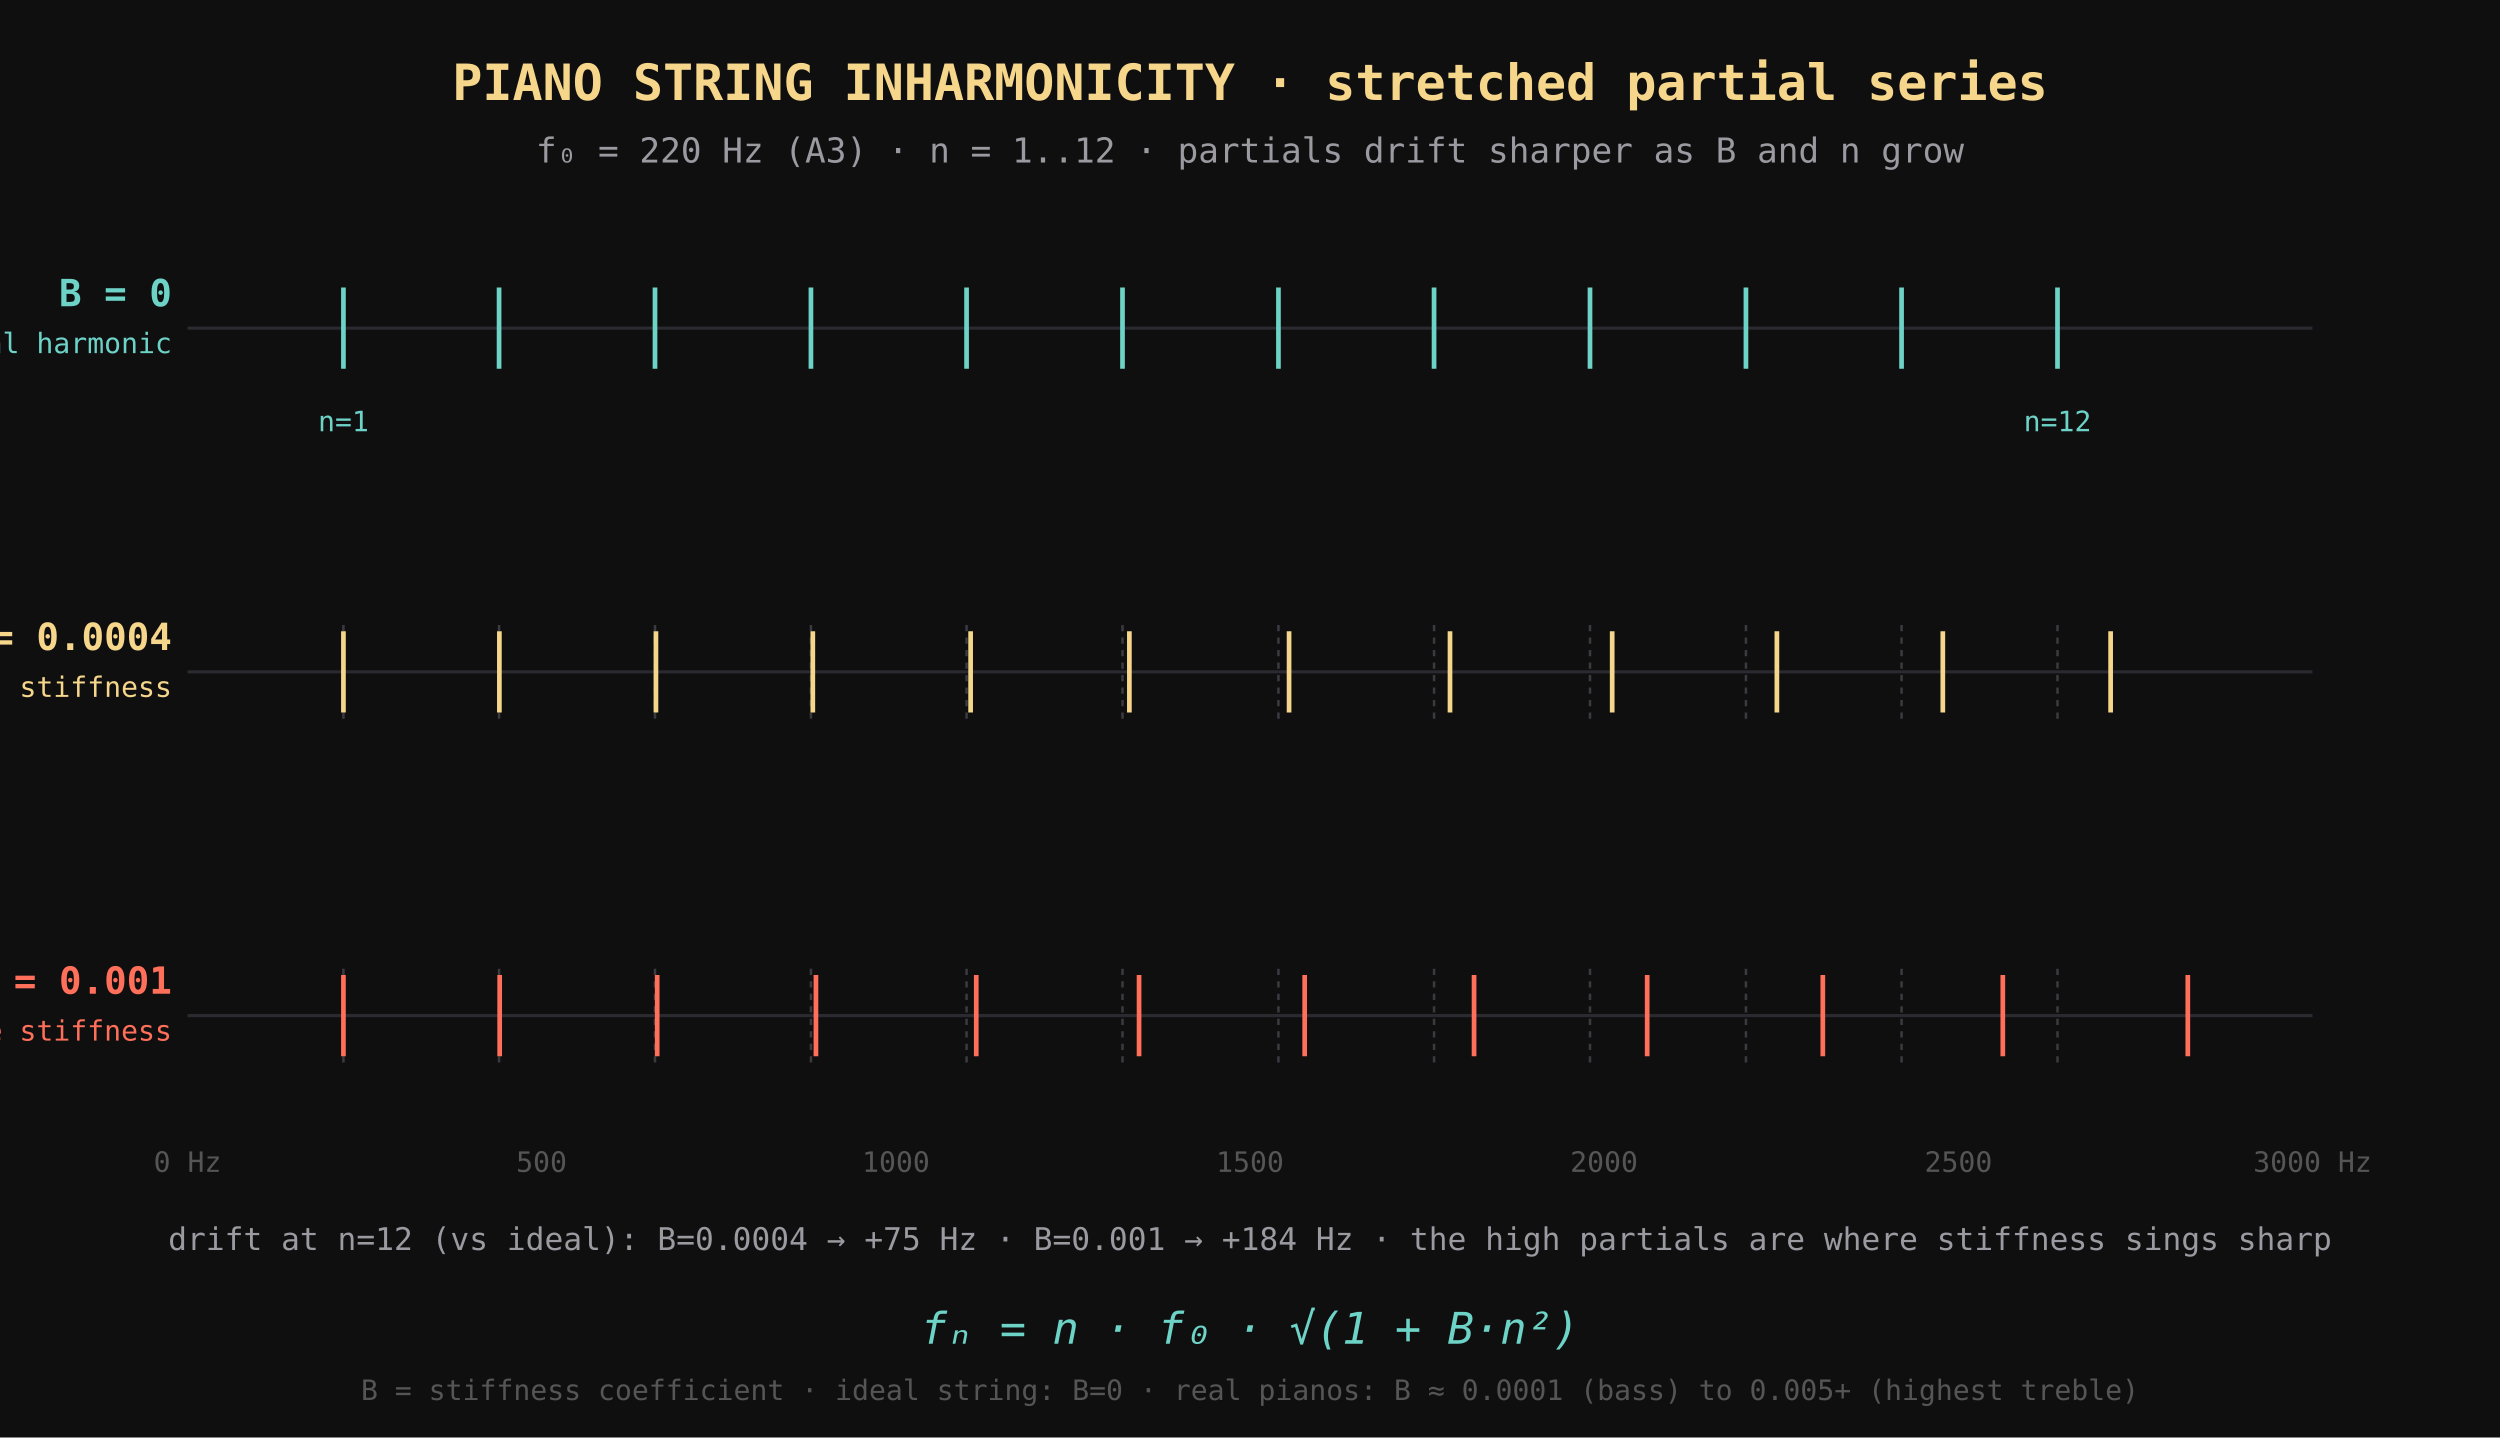
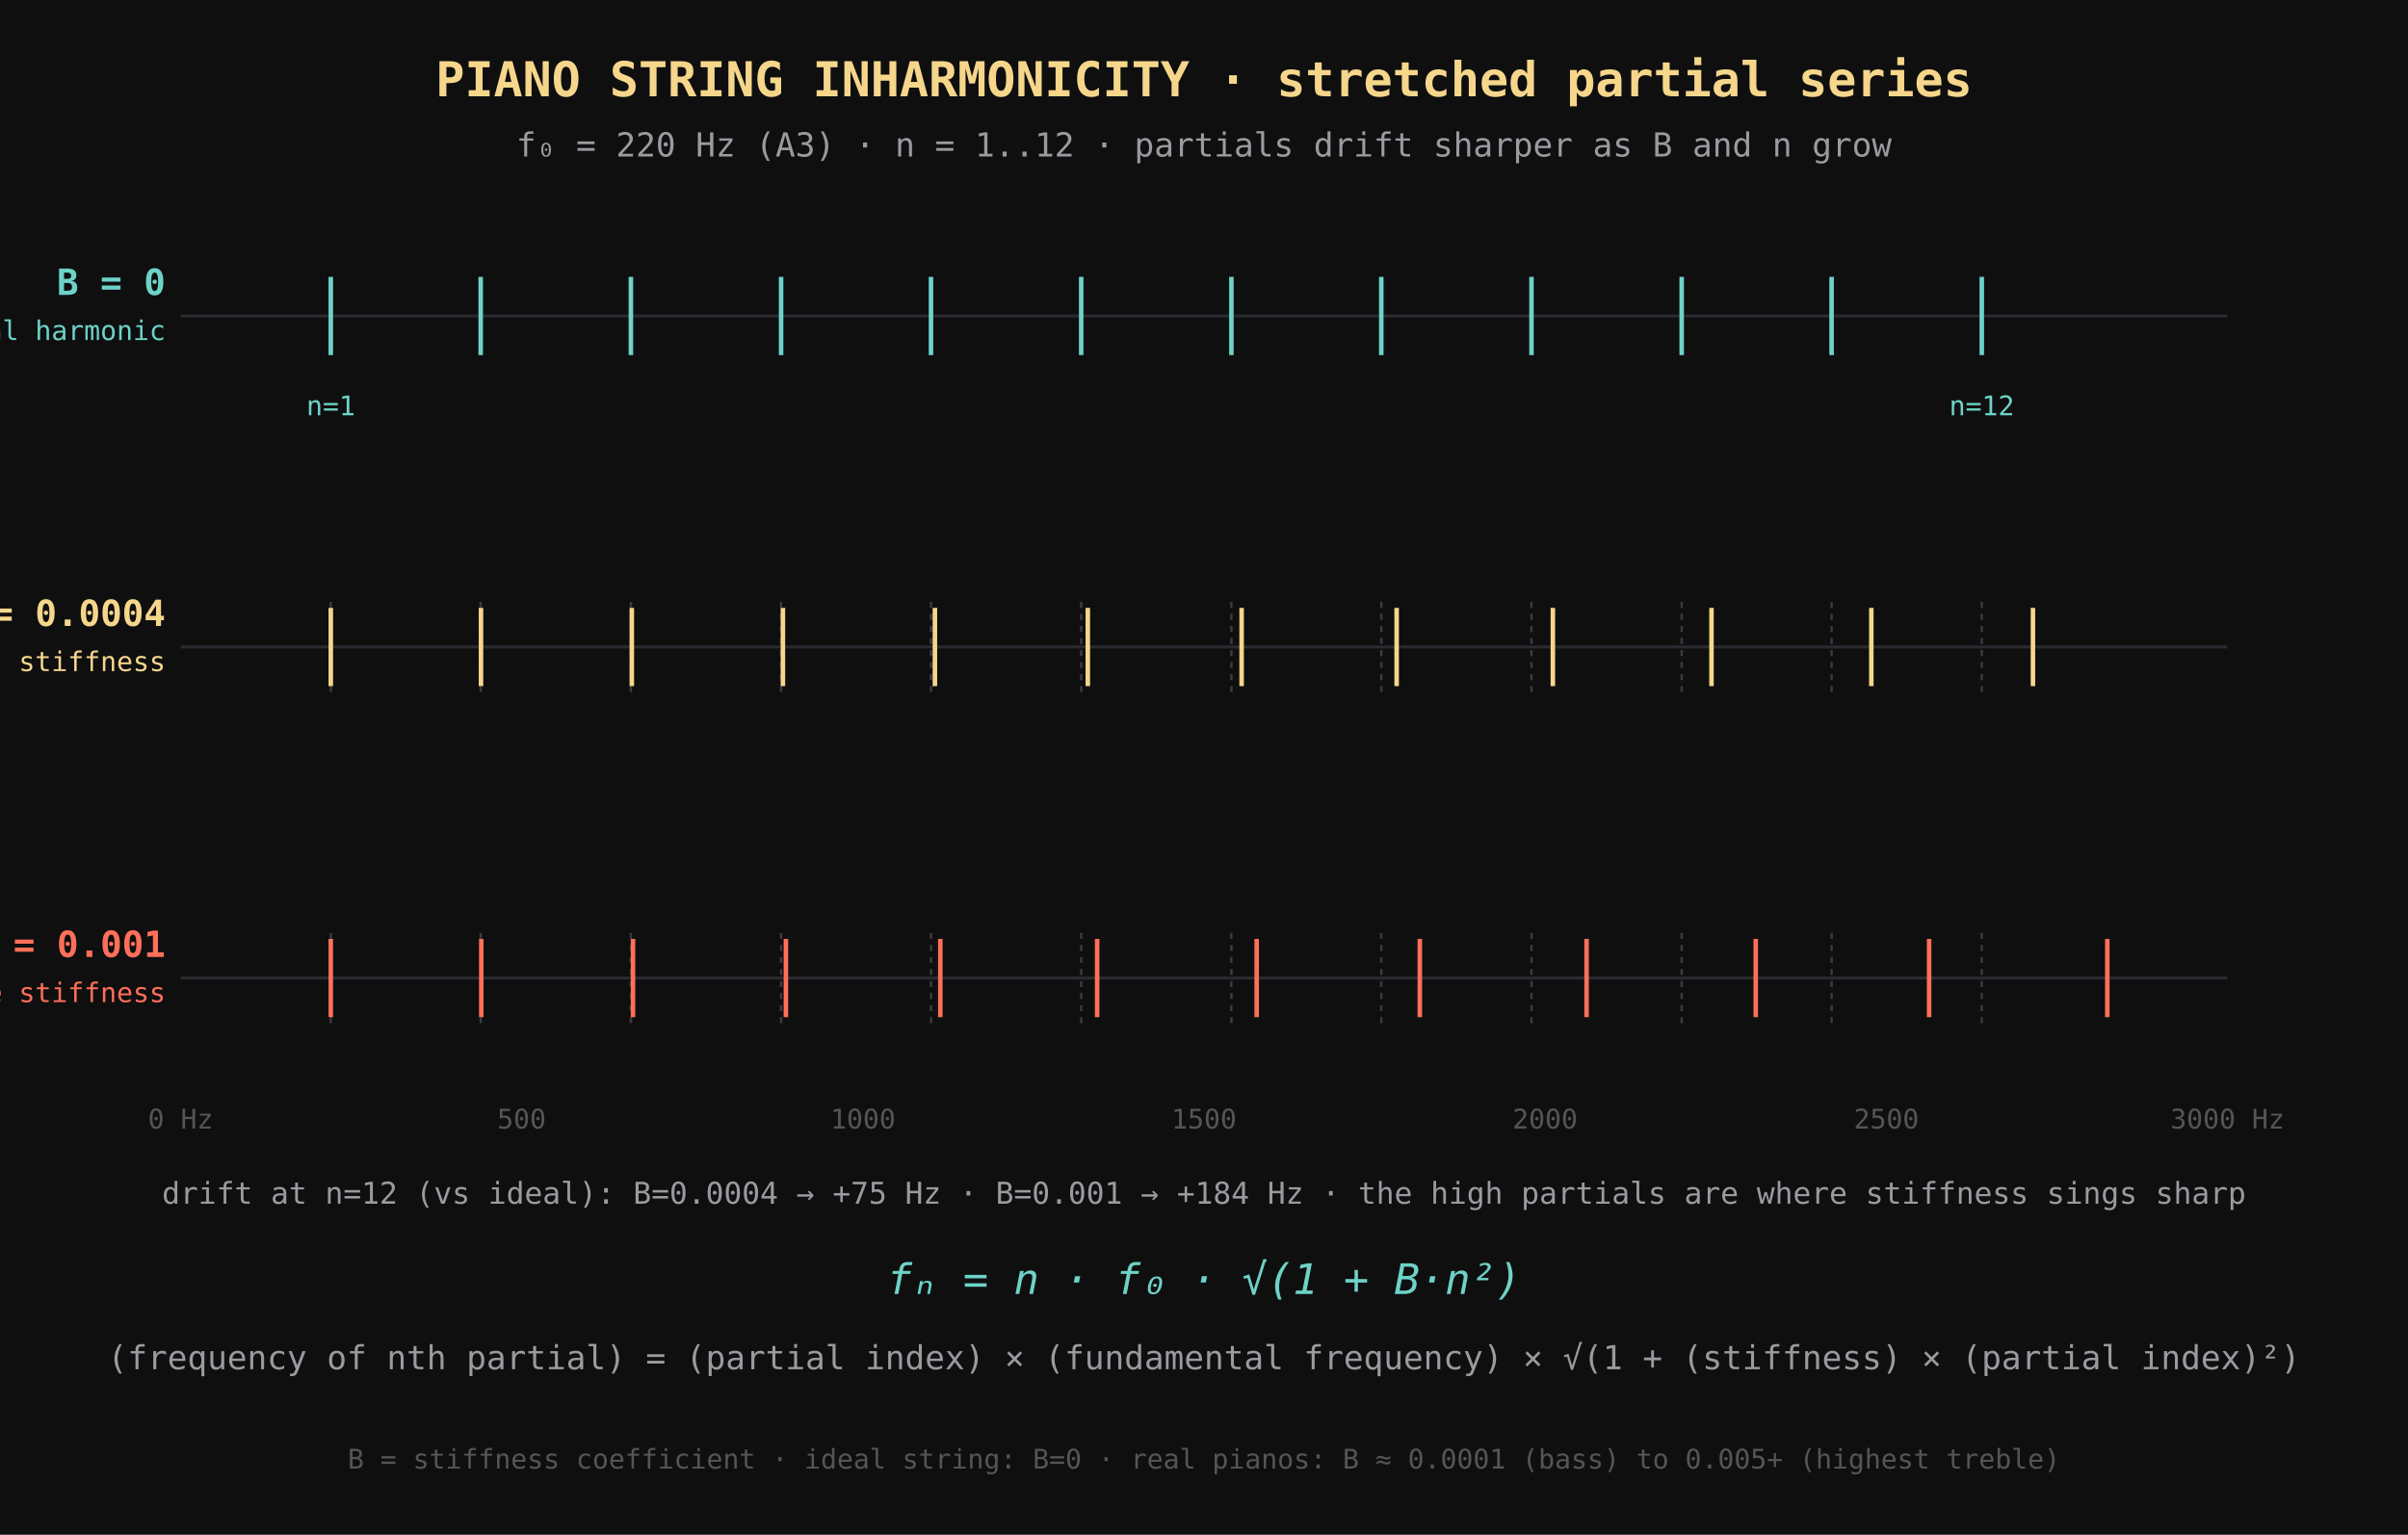
- <svg xmlns="http://www.w3.org/2000/svg" viewBox="0 0 800 460" font-family="ui-monospace, SF Mono, monospace">
-   <rect width="800" height="460" fill="#0f0f10" />
+ <svg xmlns="http://www.w3.org/2000/svg" viewBox="0 0 800 510" font-family="ui-monospace, SF Mono, monospace">
+   <rect width="800" height="510" fill="#0f0f10" />
  <text x="400" y="32" fill="#f5d68b" font-size="16" font-weight="700" text-anchor="middle">PIANO STRING INHARMONICITY · stretched partial series</text>
  <text x="400" y="52" fill="#9a9aa0" font-size="11" text-anchor="middle">f₀ = 220 Hz (A3) · n = 1..12 · partials drift sharper as B and n grow</text>
  <line x1="60" y1="105" x2="740" y2="105" stroke="#2a2a30" stroke-width="1" />
  <line x1="60" y1="215" x2="740" y2="215" stroke="#2a2a30" stroke-width="1" />
  <line x1="60" y1="325" x2="740" y2="325" stroke="#2a2a30" stroke-width="1" />
  <text x="55" y="98" fill="#6dd3c7" font-size="12" font-weight="700" text-anchor="end">B = 0</text>
  <text x="55" y="113" fill="#6dd3c7" font-size="9" text-anchor="end">ideal harmonic</text>
  <text x="55" y="208" fill="#f5d68b" font-size="12" font-weight="700" text-anchor="end">B = 0.0004</text>
  <text x="55" y="223" fill="#f5d68b" font-size="9" text-anchor="end">light stiffness</text>
  <text x="55" y="318" fill="#ff6f59" font-size="12" font-weight="700" text-anchor="end">B = 0.001</text>
  <text x="55" y="333" fill="#ff6f59" font-size="9" text-anchor="end">treble stiffness</text>
  <g stroke="#6dd3c7" stroke-width="1.5">
    <line x1="109.9" y1="92" x2="109.9" y2="118" />
    <line x1="159.7" y1="92" x2="159.7" y2="118" />
    <line x1="209.6" y1="92" x2="209.6" y2="118" />
    <line x1="259.5" y1="92" x2="259.5" y2="118" />
    <line x1="309.3" y1="92" x2="309.3" y2="118" />
    <line x1="359.2" y1="92" x2="359.2" y2="118" />
    <line x1="409.1" y1="92" x2="409.1" y2="118" />
    <line x1="458.9" y1="92" x2="458.9" y2="118" />
    <line x1="508.8" y1="92" x2="508.8" y2="118" />
    <line x1="558.7" y1="92" x2="558.7" y2="118" />
    <line x1="608.5" y1="92" x2="608.5" y2="118" />
    <line x1="658.4" y1="92" x2="658.4" y2="118" />
  </g>
  <text x="109.9" y="138" fill="#6dd3c7" font-size="9" text-anchor="middle">n=1</text>
  <text x="658.4" y="138" fill="#6dd3c7" font-size="9" text-anchor="middle">n=12</text>
  <g stroke="#3a3a40" stroke-width="0.8" stroke-dasharray="2 2">
    <line x1="109.9" y1="200" x2="109.9" y2="230" />
    <line x1="159.7" y1="200" x2="159.7" y2="230" />
    <line x1="209.6" y1="200" x2="209.6" y2="230" />
    <line x1="259.5" y1="200" x2="259.5" y2="230" />
    <line x1="309.3" y1="200" x2="309.3" y2="230" />
    <line x1="359.2" y1="200" x2="359.2" y2="230" />
    <line x1="409.1" y1="200" x2="409.1" y2="230" />
    <line x1="458.9" y1="200" x2="458.9" y2="230" />
    <line x1="508.8" y1="200" x2="508.8" y2="230" />
    <line x1="558.7" y1="200" x2="558.7" y2="230" />
    <line x1="608.5" y1="200" x2="608.5" y2="230" />
    <line x1="658.4" y1="200" x2="658.4" y2="230" />
  </g>
  <g stroke="#f5d68b" stroke-width="1.5">
    <line x1="109.9" y1="202" x2="109.9" y2="228" />
    <line x1="159.8" y1="202" x2="159.8" y2="228" />
    <line x1="209.9" y1="202" x2="209.9" y2="228" />
    <line x1="260.1" y1="202" x2="260.1" y2="228" />
    <line x1="310.6" y1="202" x2="310.6" y2="228" />
    <line x1="361.4" y1="202" x2="361.4" y2="228" />
    <line x1="412.5" y1="202" x2="412.5" y2="228" />
    <line x1="464.0" y1="202" x2="464.0" y2="228" />
    <line x1="515.9" y1="202" x2="515.9" y2="228" />
    <line x1="568.6" y1="202" x2="568.6" y2="228" />
    <line x1="621.7" y1="202" x2="621.7" y2="228" />
    <line x1="675.4" y1="202" x2="675.4" y2="228" />
  </g>
  <g stroke="#3a3a40" stroke-width="0.8" stroke-dasharray="2 2">
    <line x1="109.9" y1="310" x2="109.9" y2="340" />
    <line x1="159.7" y1="310" x2="159.7" y2="340" />
    <line x1="209.6" y1="310" x2="209.6" y2="340" />
    <line x1="259.5" y1="310" x2="259.5" y2="340" />
    <line x1="309.3" y1="310" x2="309.3" y2="340" />
    <line x1="359.2" y1="310" x2="359.2" y2="340" />
    <line x1="409.1" y1="310" x2="409.1" y2="340" />
    <line x1="458.9" y1="310" x2="458.9" y2="340" />
    <line x1="508.8" y1="310" x2="508.8" y2="340" />
    <line x1="558.7" y1="310" x2="558.7" y2="340" />
    <line x1="608.5" y1="310" x2="608.5" y2="340" />
    <line x1="658.4" y1="310" x2="658.4" y2="340" />
  </g>
  <g stroke="#ff6f59" stroke-width="1.5">
    <line x1="109.9" y1="312" x2="109.9" y2="338" />
    <line x1="159.9" y1="312" x2="159.9" y2="338" />
    <line x1="210.3" y1="312" x2="210.3" y2="338" />
    <line x1="261.1" y1="312" x2="261.1" y2="338" />
    <line x1="312.4" y1="312" x2="312.4" y2="338" />
    <line x1="364.5" y1="312" x2="364.5" y2="338" />
    <line x1="417.5" y1="312" x2="417.5" y2="338" />
    <line x1="471.7" y1="312" x2="471.7" y2="338" />
    <line x1="527.1" y1="312" x2="527.1" y2="338" />
    <line x1="583.3" y1="312" x2="583.3" y2="338" />
    <line x1="640.9" y1="312" x2="640.9" y2="338" />
    <line x1="700.1" y1="312" x2="700.1" y2="338" />
  </g>
  <text x="60" y="375" fill="#555" font-size="9" text-anchor="middle">0 Hz</text>
  <text x="173.3" y="375" fill="#555" font-size="9" text-anchor="middle">500</text>
  <text x="286.7" y="375" fill="#555" font-size="9" text-anchor="middle">1000</text>
  <text x="400" y="375" fill="#555" font-size="9" text-anchor="middle">1500</text>
  <text x="513.3" y="375" fill="#555" font-size="9" text-anchor="middle">2000</text>
  <text x="626.7" y="375" fill="#555" font-size="9" text-anchor="middle">2500</text>
  <text x="740" y="375" fill="#555" font-size="9" text-anchor="middle">3000 Hz</text>
  <text x="400" y="400" fill="#9a9aa0" font-size="10" text-anchor="middle">drift at n=12 (vs ideal): B=0.0004 → +75 Hz · B=0.001 → +184 Hz · the high partials are where stiffness sings sharp</text>
  <text x="400" y="430" fill="#6dd3c7" font-size="14" text-anchor="middle" font-style="italic">fₙ = n · f₀ · √(1 + B·n²)</text>
-   <text x="400" y="448" fill="#555" font-size="9" text-anchor="middle">B = stiffness coefficient · ideal string: B=0 · real pianos: B ≈ 0.0001 (bass) to 0.005+ (highest treble)</text>
+   <text x="400" y="455" fill="#9a9aa0" font-size="11" text-anchor="middle">(frequency of nth partial) = (partial index) × (fundamental frequency) × √(1 + (stiffness) × (partial index)²)</text>
+   <text x="400" y="488" fill="#555" font-size="9" text-anchor="middle">B = stiffness coefficient · ideal string: B=0 · real pianos: B ≈ 0.0001 (bass) to 0.005+ (highest treble)</text>
</svg>
